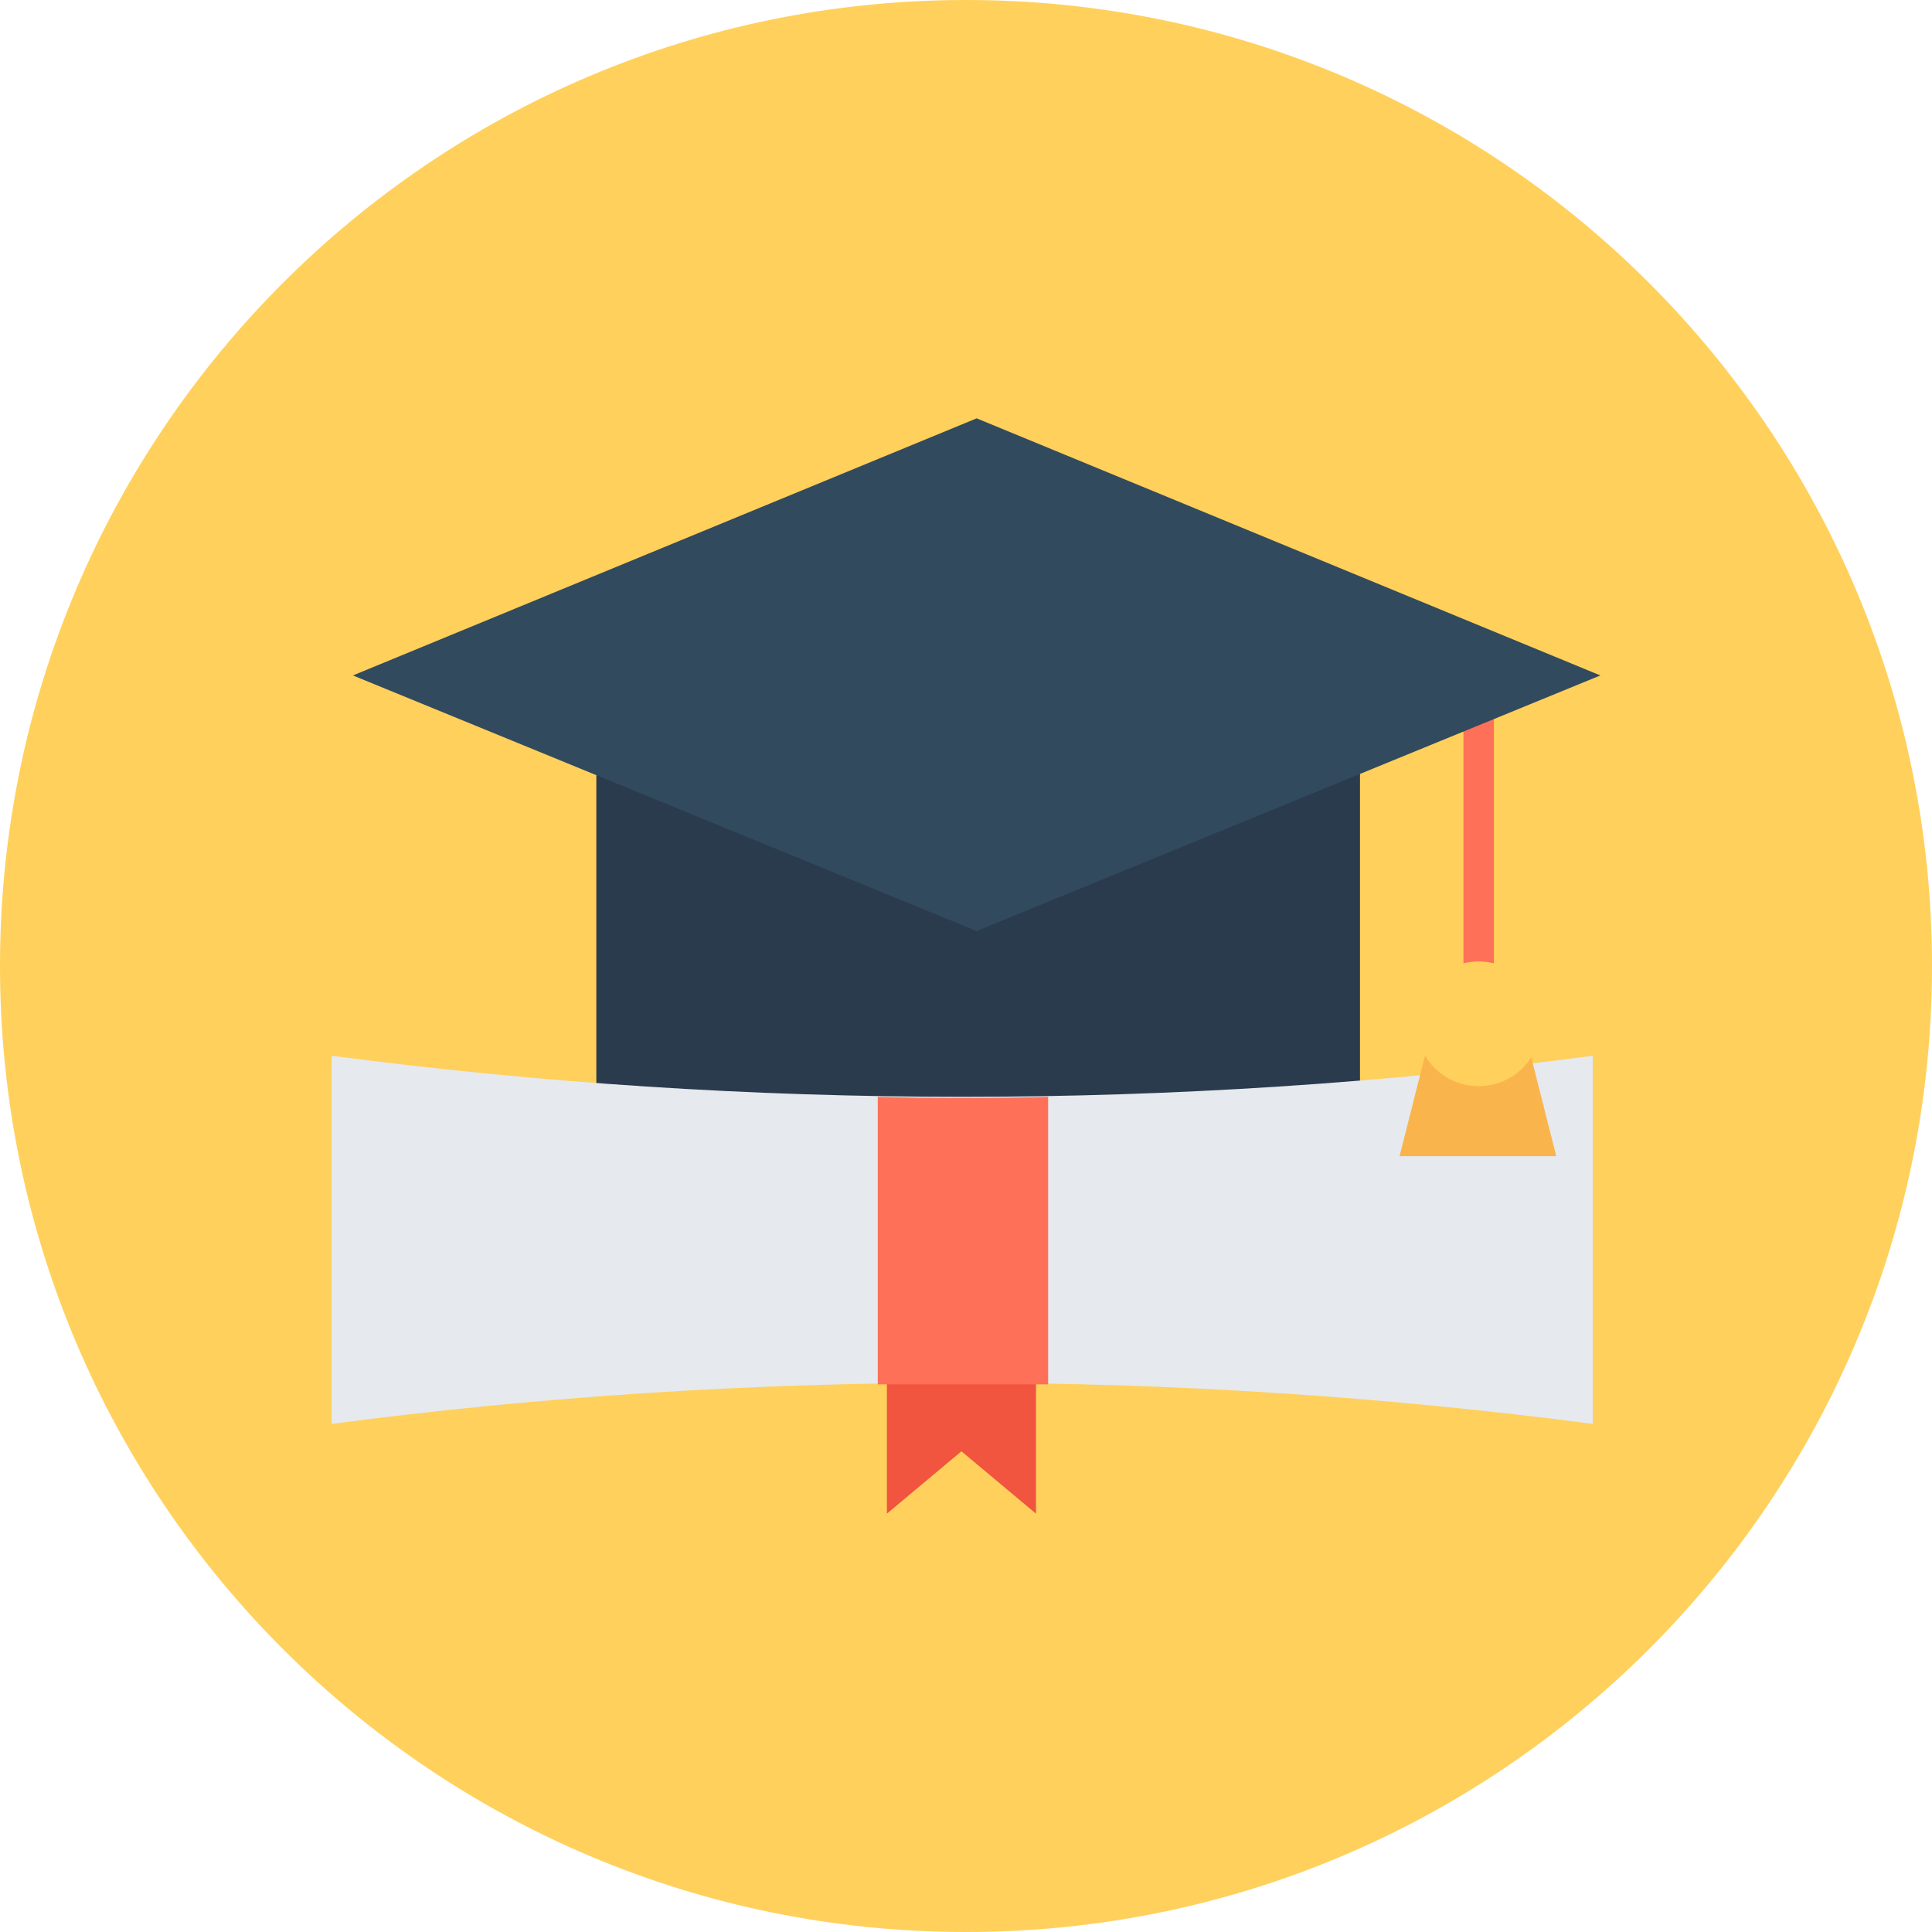
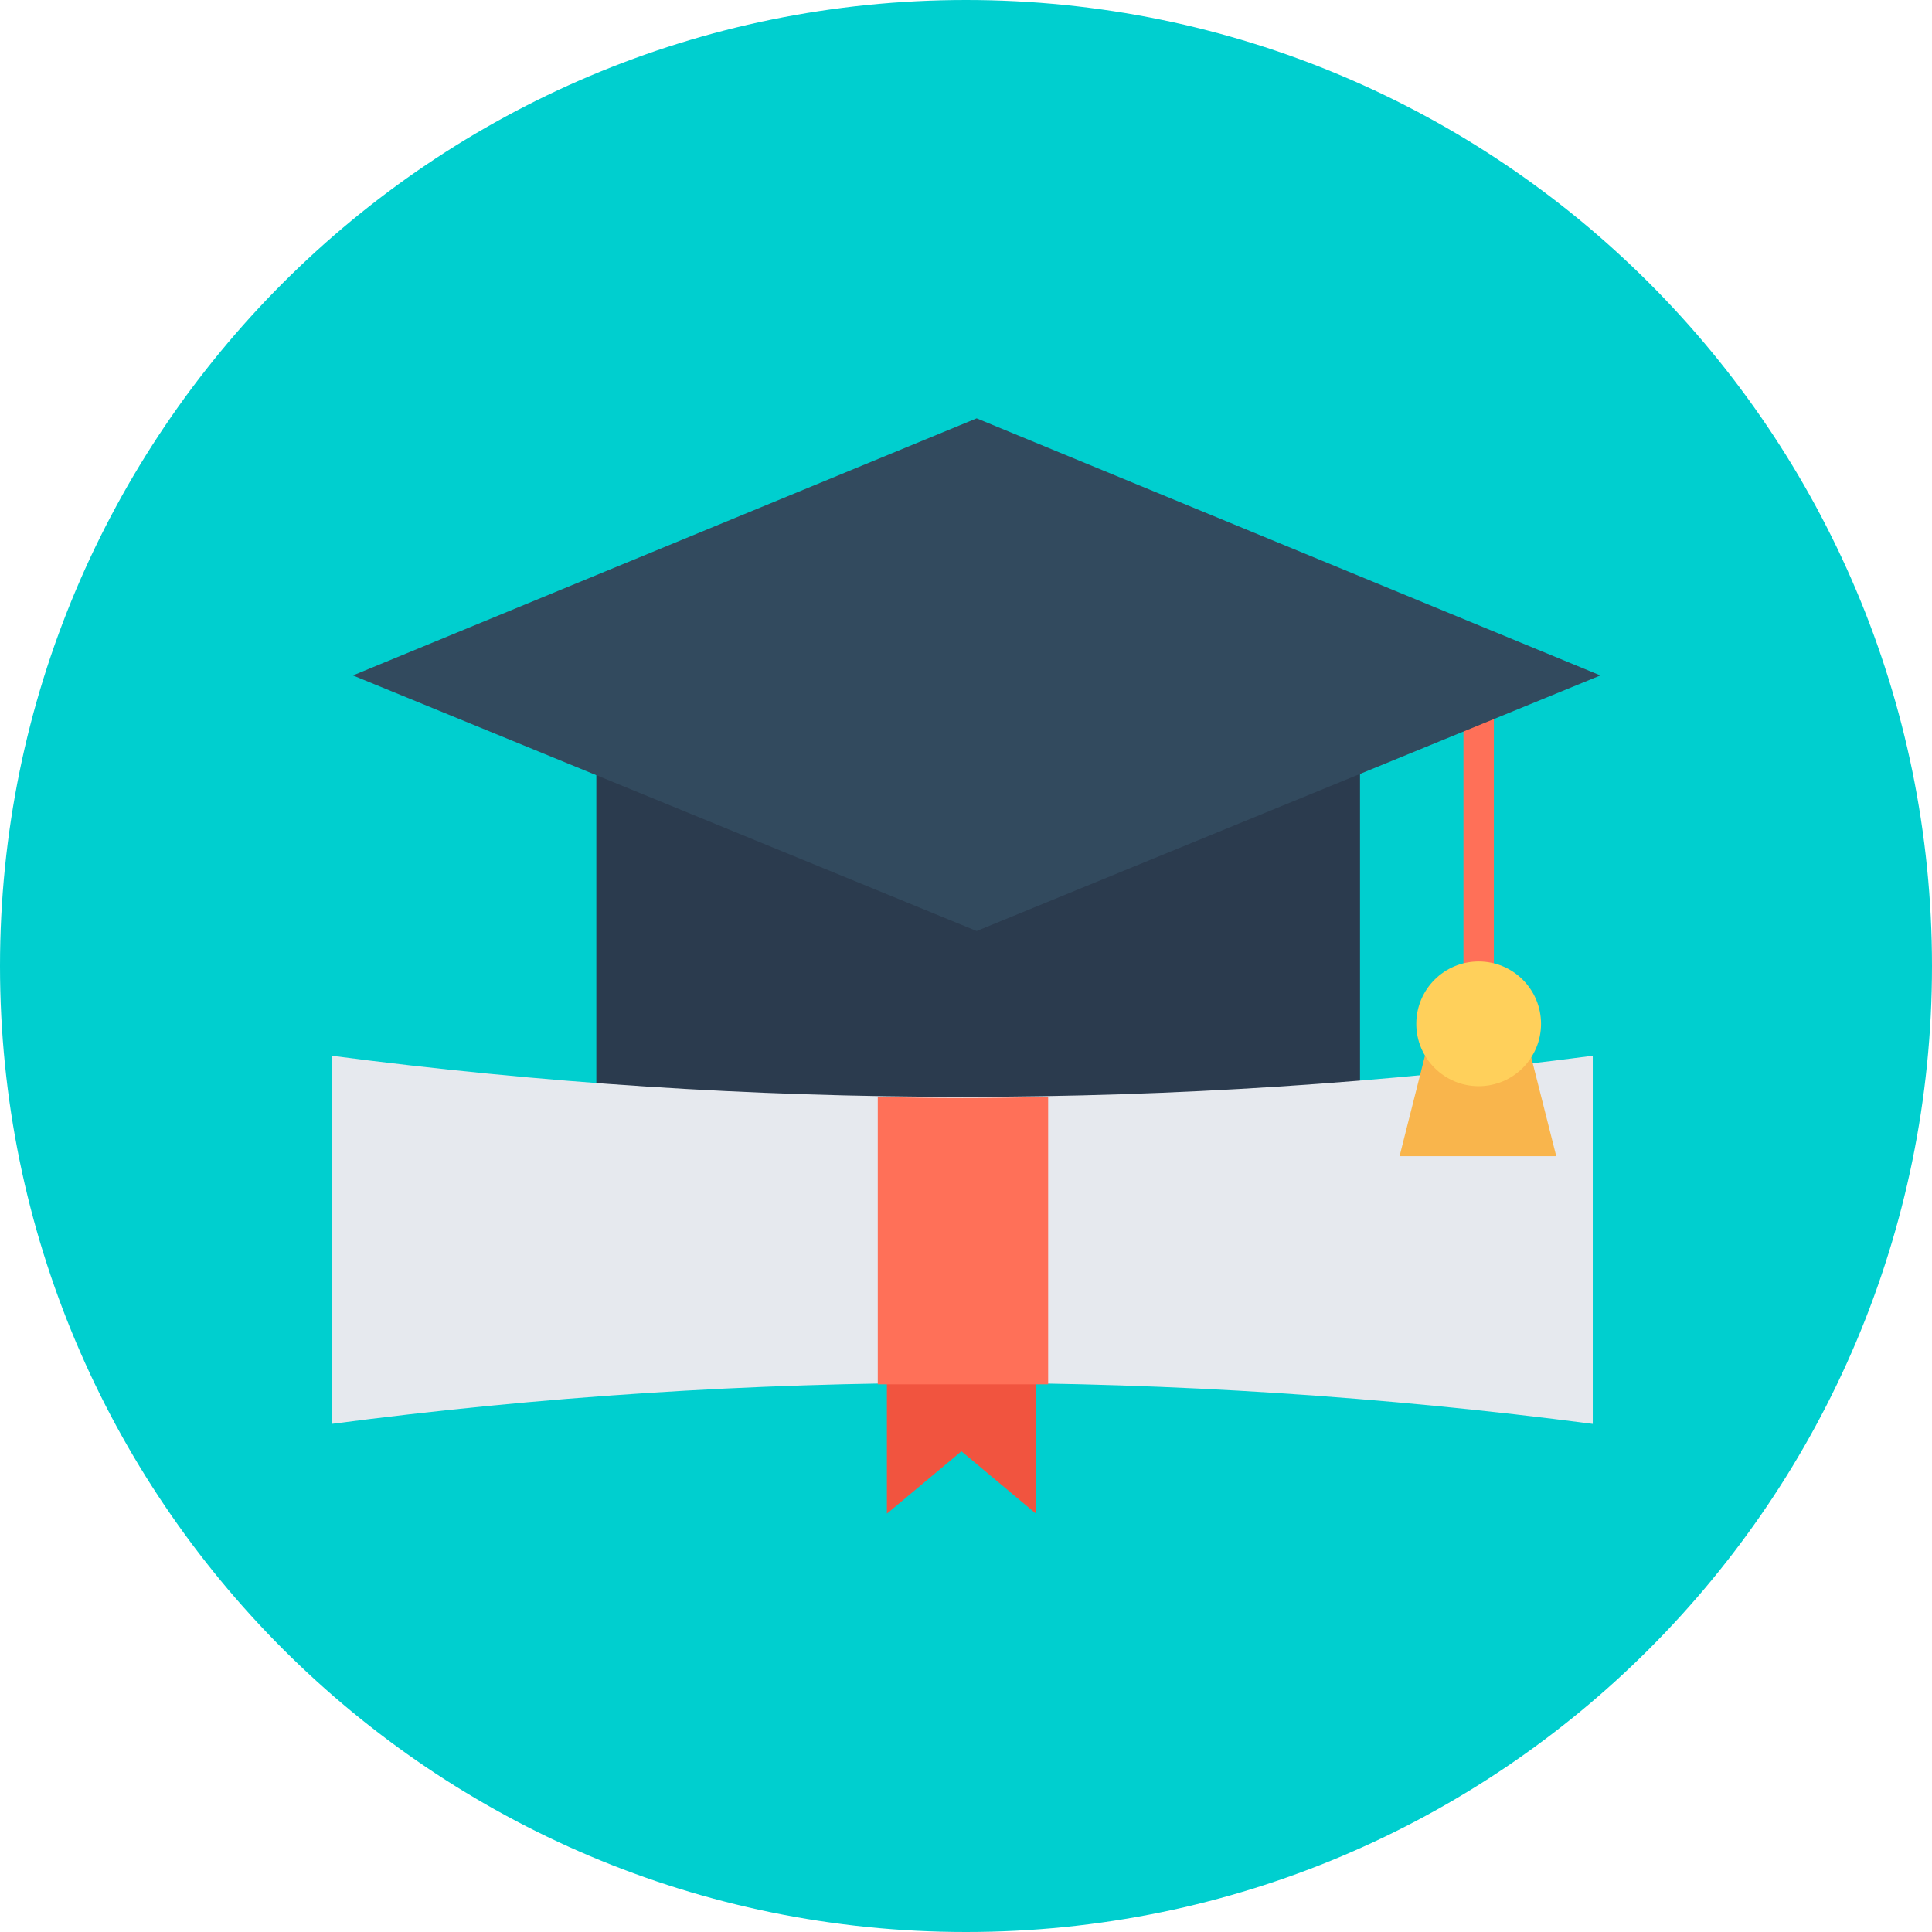
<svg xmlns="http://www.w3.org/2000/svg" version="1.1" id="Layer_1" viewBox="0 0 508 508" xml:space="preserve">
-   <circle style="fill:#FFD05B;" cx="254" cy="254" r="254" />
+   <circle style="fill:#00cfcf;" cx="254" cy="254" r="254" />
  <path style="fill:#2B3B4E;" d="M256.8,177.6h-100v119.6c64.4-17.2,100.4,24,100.4,24s36-41.2,100.4-24V177.6H256.8z" />
  <polygon style="fill:#F1543F;" points="252.8,349.2 233.2,349.2 233.2,398 252.8,381.6 272.4,398 272.4,349.2 " />
  <path style="fill:#E6E9EE;" d="M418.8,277.6c-109.6,14.4-221.6,14.4-331.6,0l0,0v96.8l0,0c109.6-14.4,221.6-14.4,331.6,0l0,0V277.6  L418.8,277.6z" />
  <path style="fill:#FF7058;" d="M275.6,288.4V364c-7.6,0-15.2,0-22.4,0c-7.6,0-15.2,0-22.4,0v-75.6  C245.6,288.8,260.4,288.8,275.6,288.4z" />
  <polygon style="fill:#F9B54C;" points="409.2,304 368,304 376.8,269.2 400.4,269.2 " />
  <rect x="384.8" y="177.6" style="fill:#FF7058;" width="8" height="103.2" />
  <polygon style="fill:#324A5E;" points="256.8,110 92.8,177.6 256.8,244.8 420.8,177.6 " />
  <circle style="fill:#FFD05B;" cx="388.8" cy="269.2" r="16.4" />
</svg>
